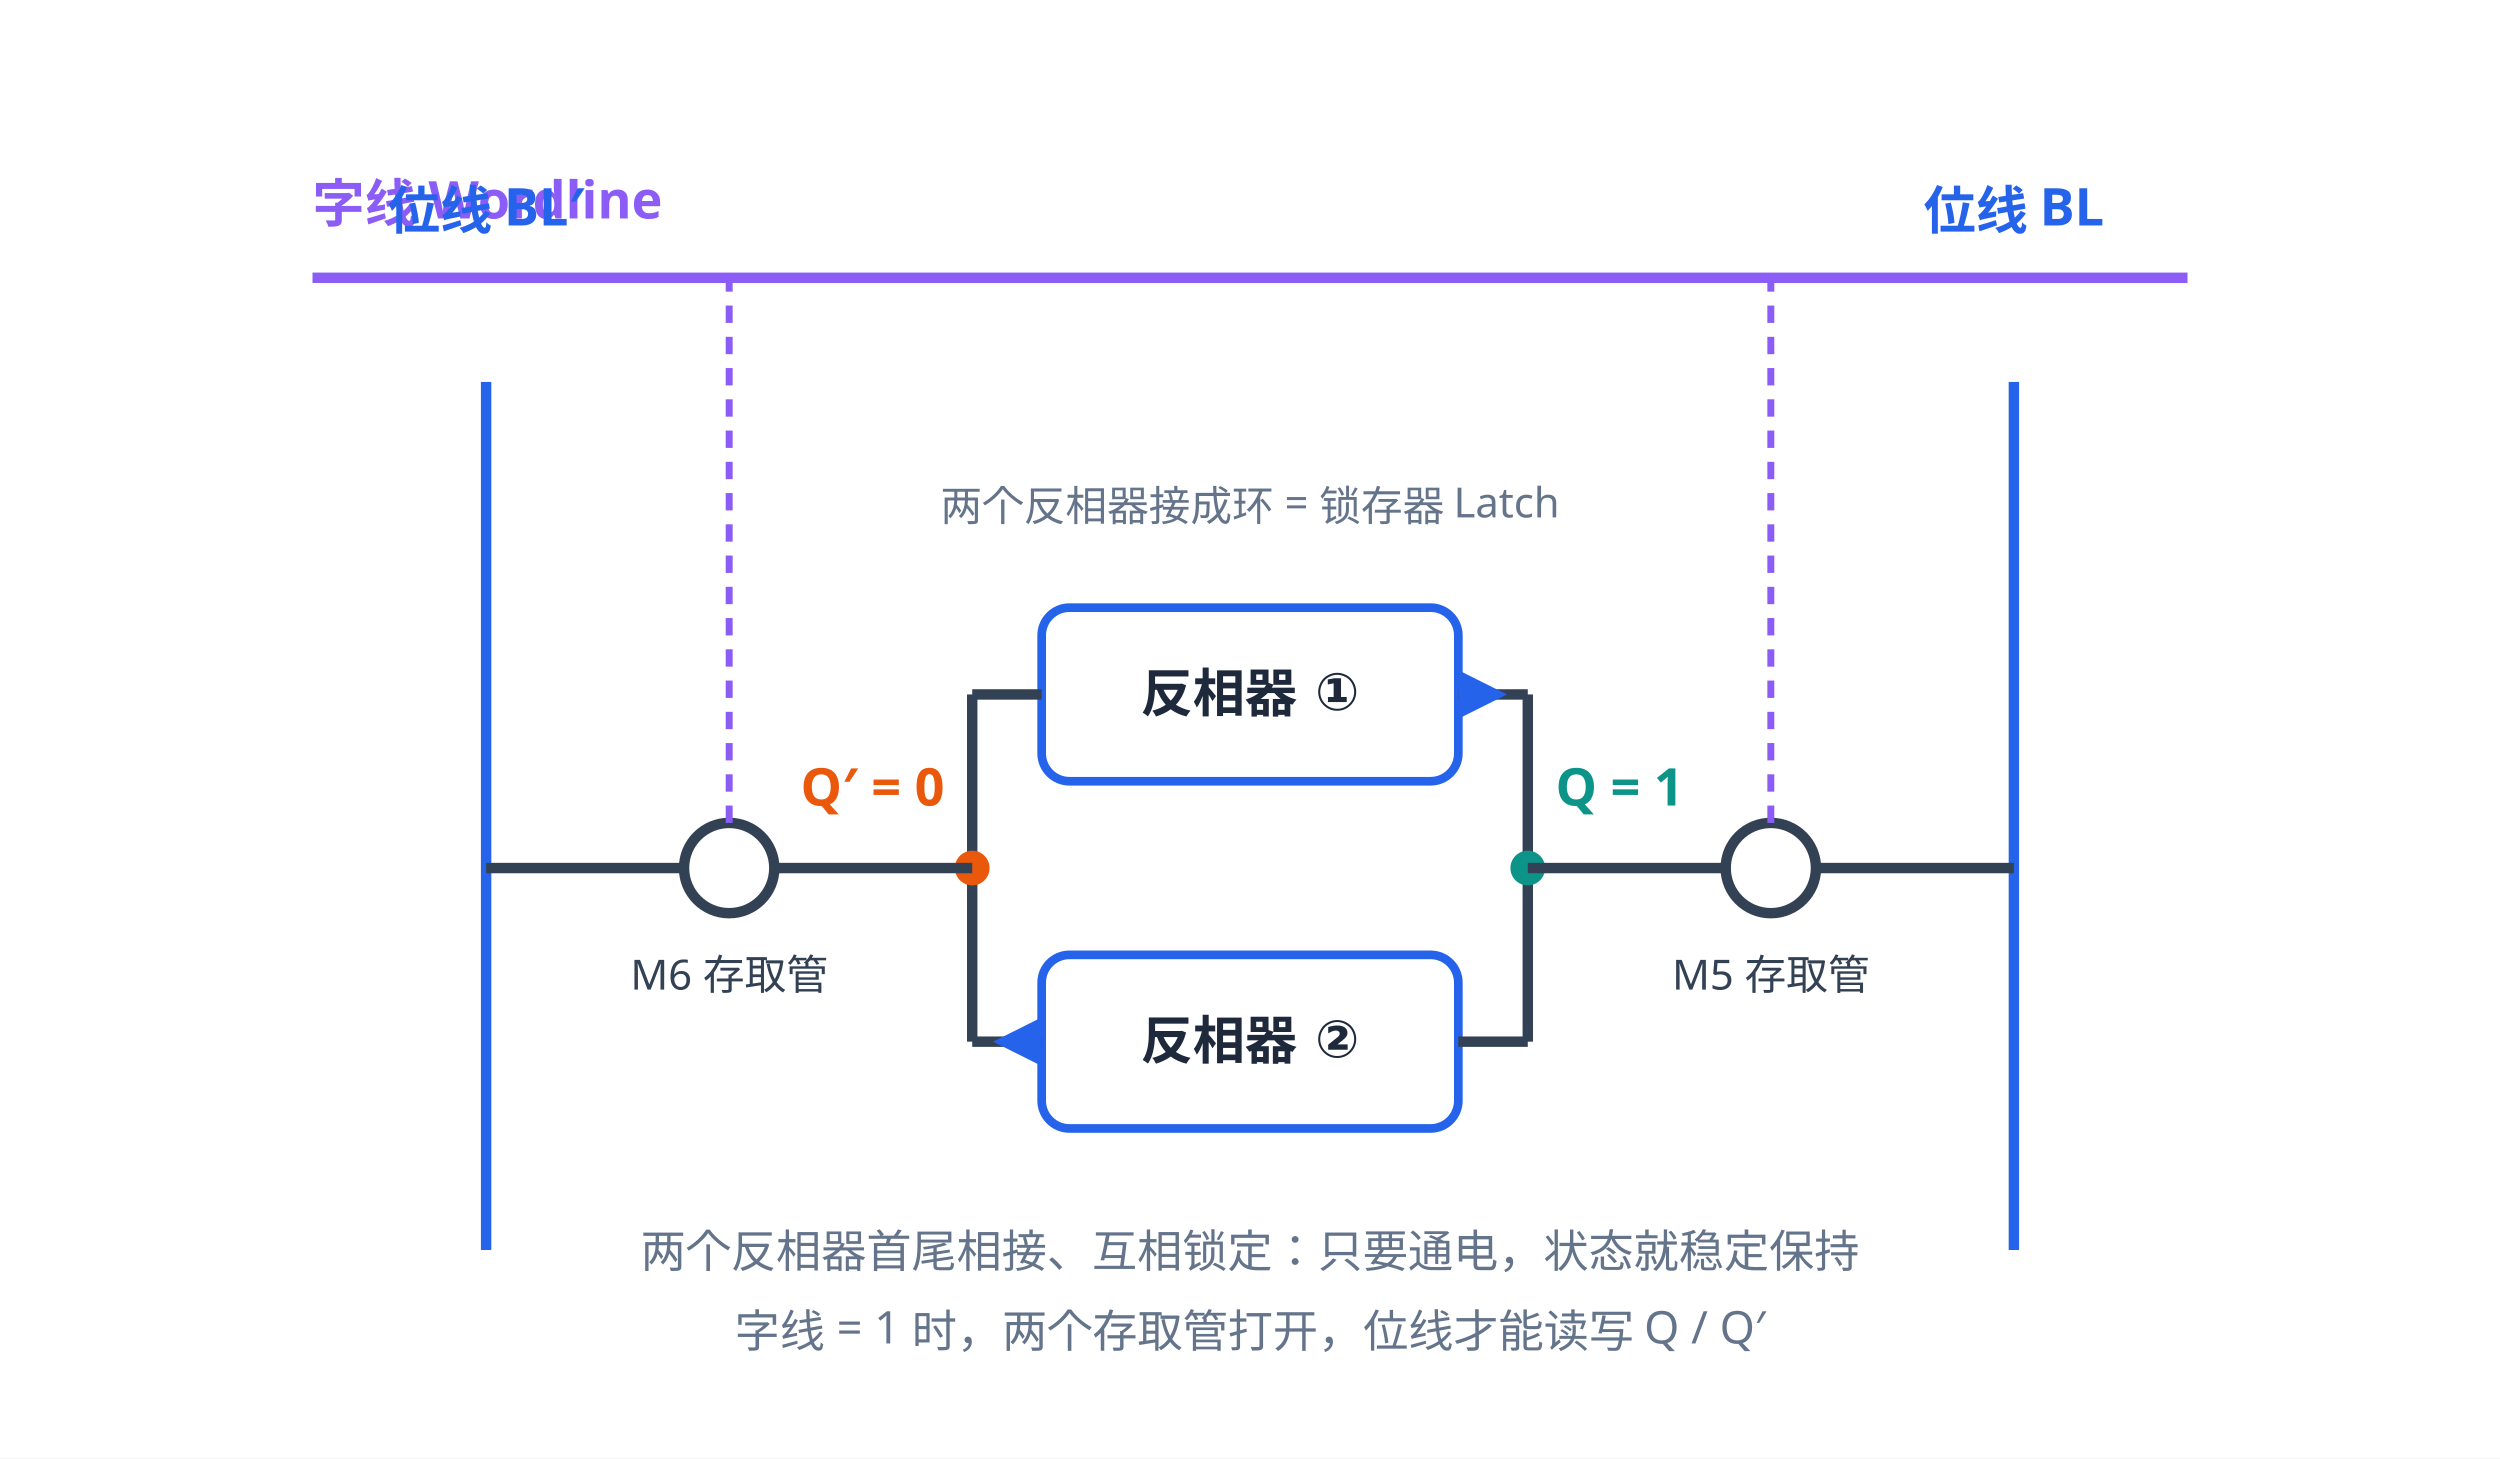
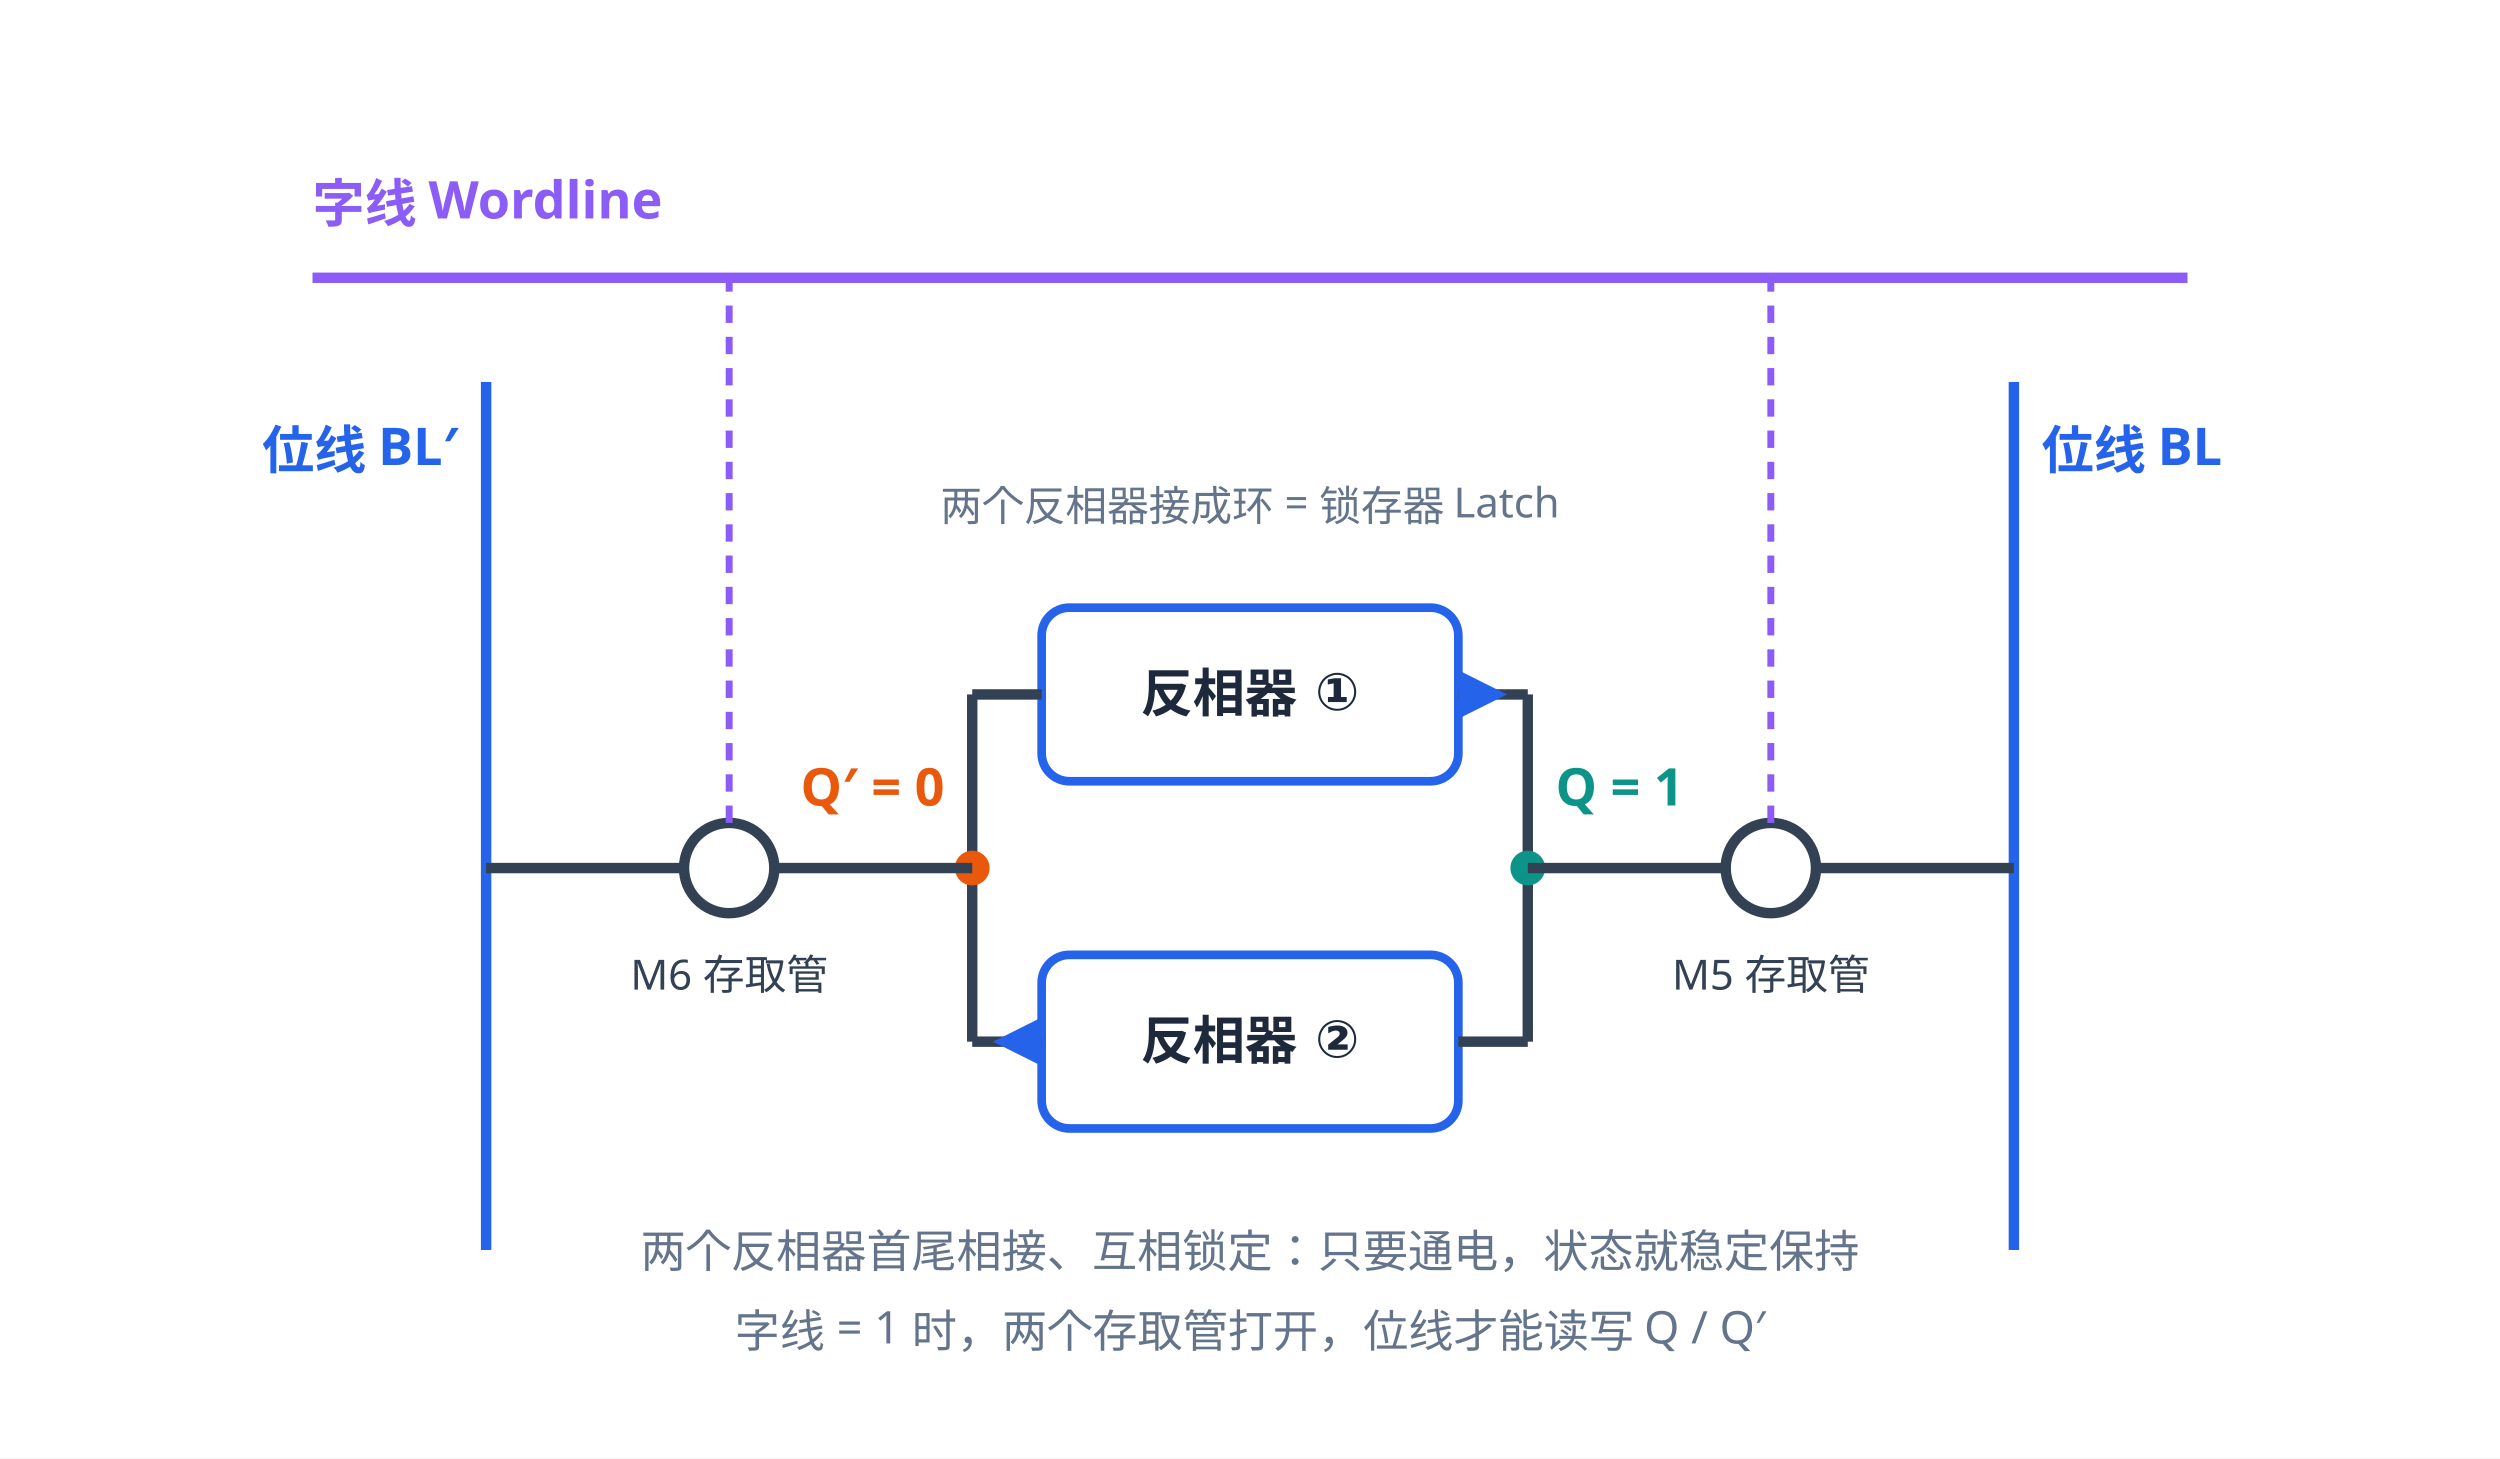
<svg xmlns="http://www.w3.org/2000/svg" viewBox="0 0 720 420" font-family="'PingFang SC','Microsoft YaHei',sans-serif">
  <rect x="0" y="0" width="720" height="420" fill="#ffffff" />
  <line x1="90" y1="80" x2="630" y2="80" stroke="#8b5cf6" stroke-width="3" />
  <text x="90" y="64" text-anchor="start" fill="#8b5cf6" font-size="15" font-weight="bold">字线 Wordline</text>
  <line x1="140" y1="110" x2="140" y2="360" stroke="#2563eb" stroke-width="3" />
-   <text x="140" y="66" text-anchor="middle" fill="#2563eb" font-size="15" font-weight="bold">位线 BL′</text>
+   <text x="132" y="135" text-anchor="end" fill="#2563eb" font-size="15" font-weight="bold">位线 BL′</text>
  <line x1="580" y1="110" x2="580" y2="360" stroke="#2563eb" stroke-width="3" />
-   <text x="580" y="66" text-anchor="middle" fill="#2563eb" font-size="15" font-weight="bold">位线 BL</text>
+   <text x="588" y="135" text-anchor="start" fill="#2563eb" font-size="15" font-weight="bold">位线 BL</text>
  <text x="360" y="150" text-anchor="middle" fill="#64748b" font-size="12">两个反相器接成环 = 锁存器 Latch</text>
  <rect x="300" y="175" width="120" height="50" rx="8" fill="#ffffff" stroke="#2563eb" stroke-width="2.5" />
  <text x="360" y="205" text-anchor="middle" fill="#1e293b" font-size="15" font-weight="bold">反相器 ①</text>
  <rect x="300" y="275" width="120" height="50" rx="8" fill="#ffffff" stroke="#2563eb" stroke-width="2.5" />
  <text x="360" y="305" text-anchor="middle" fill="#1e293b" font-size="15" font-weight="bold">反相器 ②</text>
  <line x1="280" y1="200" x2="280" y2="300" stroke="#334155" stroke-width="3" />
  <line x1="440" y1="200" x2="440" y2="300" stroke="#334155" stroke-width="3" />
  <line x1="280" y1="200" x2="300" y2="200" stroke="#334155" stroke-width="3" />
  <line x1="420" y1="200" x2="440" y2="200" stroke="#334155" stroke-width="3" />
  <line x1="440" y1="300" x2="420" y2="300" stroke="#334155" stroke-width="3" />
  <line x1="300" y1="300" x2="280" y2="300" stroke="#334155" stroke-width="3" />
  <polygon points="420,193 434,200 420,207" fill="#2563eb" />
  <polygon points="300,293 286,300 300,307" fill="#2563eb" />
  <circle cx="280" cy="250" r="5" fill="#ea580c" />
  <text x="272" y="232" text-anchor="end" fill="#ea580c" font-size="15" font-weight="bold">Q′ = 0</text>
  <circle cx="440" cy="250" r="5" fill="#0d9488" />
  <text x="448" y="232" text-anchor="start" fill="#0d9488" font-size="15" font-weight="bold">Q = 1</text>
  <line x1="140" y1="250" x2="197" y2="250" stroke="#334155" stroke-width="3" />
  <line x1="223" y1="250" x2="280" y2="250" stroke="#334155" stroke-width="3" />
  <circle cx="210" cy="250" r="13" fill="#ffffff" stroke="#334155" stroke-width="3" />
  <line x1="210" y1="237" x2="210" y2="80" stroke="#8b5cf6" stroke-width="2" stroke-dasharray="5,4" />
  <text x="210" y="285" text-anchor="middle" fill="#334155" font-size="12">M6 存取管</text>
  <line x1="440" y1="250" x2="497" y2="250" stroke="#334155" stroke-width="3" />
  <line x1="523" y1="250" x2="580" y2="250" stroke="#334155" stroke-width="3" />
  <circle cx="510" cy="250" r="13" fill="#ffffff" stroke="#334155" stroke-width="3" />
  <line x1="510" y1="237" x2="510" y2="80" stroke="#8b5cf6" stroke-width="2" stroke-dasharray="5,4" />
  <text x="510" y="285" text-anchor="middle" fill="#334155" font-size="12">M5 存取管</text>
  <text x="360" y="365" text-anchor="middle" fill="#64748b" font-size="13">两个反相器首尾相接、互相锁定：只要通电，状态就稳定保持</text>
  <text x="360" y="388" text-anchor="middle" fill="#64748b" font-size="13">字线 = 1 时，两个存取管打开，位线才能读写 Q / Q′</text>
</svg>
